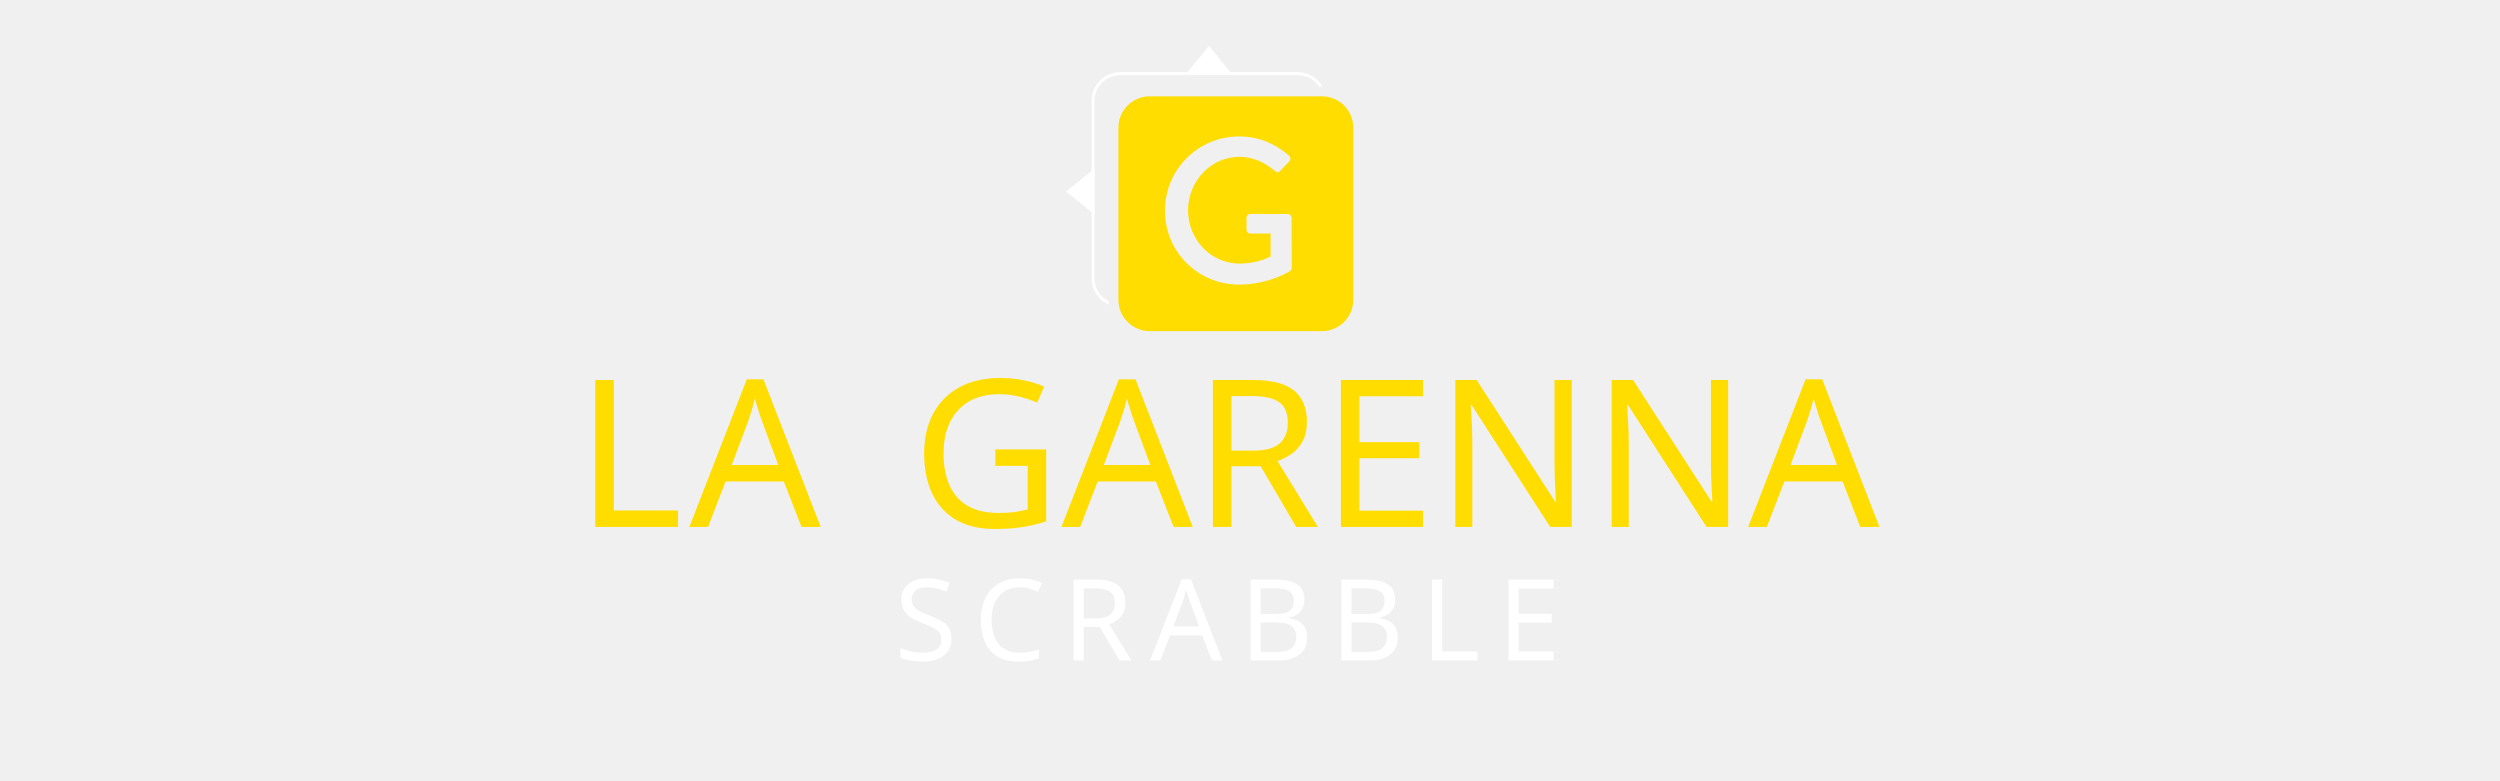
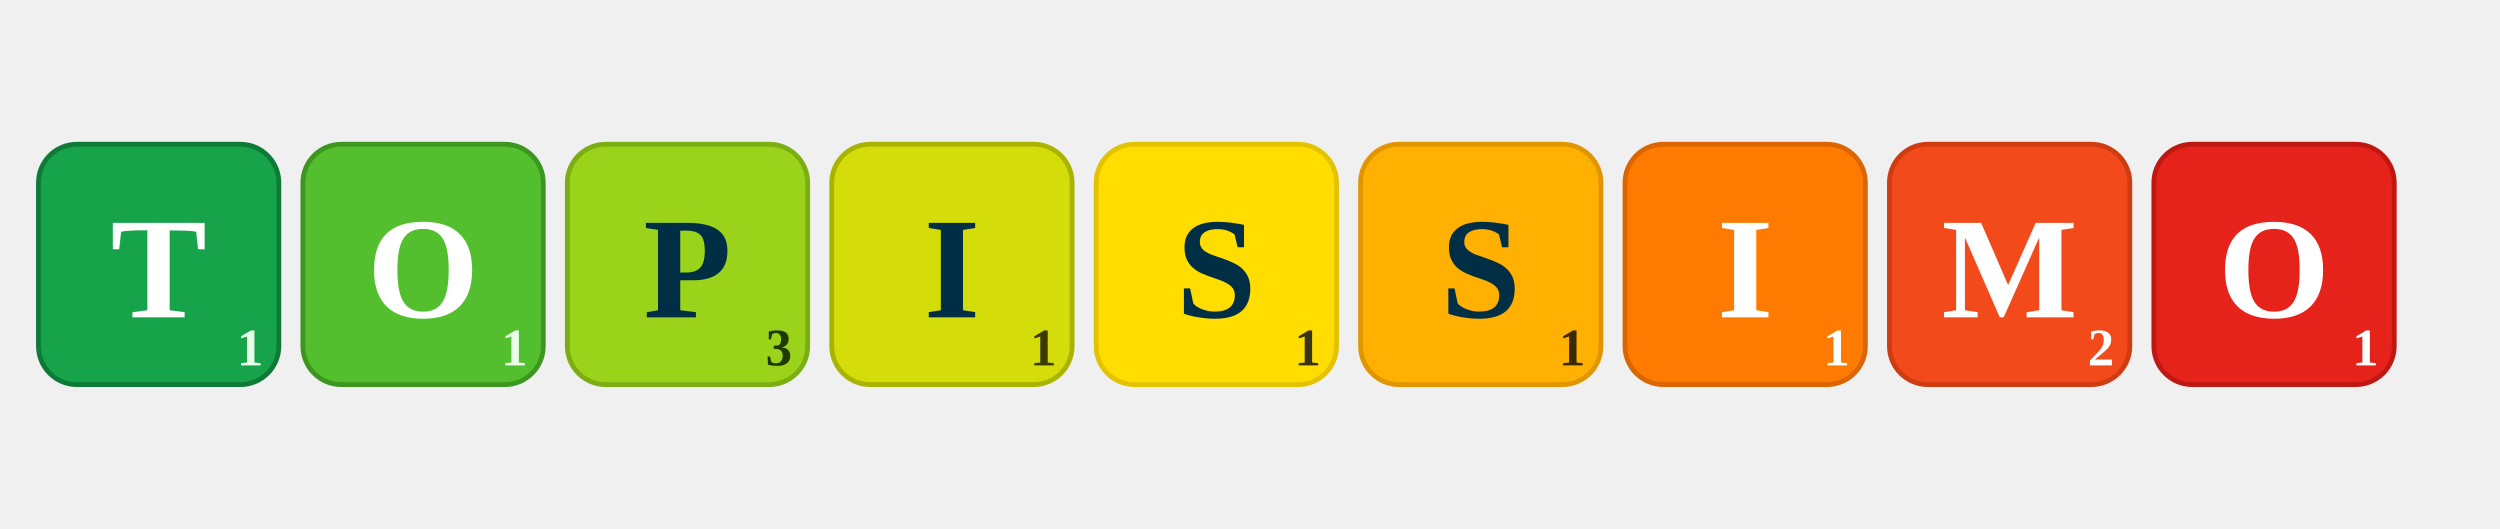
- <svg xmlns="http://www.w3.org/2000/svg" id="Calque_1" version="1.1" viewBox="0 0 595.28 185.89">
-   <defs>
-     <style>
-       .st0, .st1 {
-         font-size: 49px;
-       }
- 
-       .st0, .st1, .st2, .st3 {
-         isolation: isolate;
-       }
- 
-       .st0, .st1, .st4 {
-         fill: #fd0;
-       }
- 
-       .st1 {
-         letter-spacing: .03em;
-       }
- 
-       .st1, .st5 {
-         font-family: BrandonGrotesque-Medium, 'Brandon Grotesque';
-         font-weight: 500;
-       }
- 
-       .st3 {
-         font-family: BrandonGrotesque-Thin, 'Brandon Grotesque';
-         font-size: 27px;
-         font-weight: 200;
-         letter-spacing: .15em;
-       }
- 
-       .st3, .st6 {
-         fill: #fff;
-       }
- 
-       .st7 {
-         font-family: BrandonGrotesque-Black, 'Brandon Grotesque';
-         font-weight: 800;
-       }
-     </style>
-   </defs>
-   <polygon class="st6" points="293.25 17.53 291.28 15.1 287.87 10.89 284.46 15.1 282.49 17.53 293.25 17.53 293.25 17.53" />
-   <polygon class="st6" points="260.62 40.12 258.06 42.19 253.85 45.6 258.06 49.01 260.62 51.08 260.62 40.12 260.62 40.12" />
-   <path class="st4" d="M322.23,71.38V30.4c0-4.13-3.35-7.47-7.47-7.47h-40.98c-4.13,0-7.47,3.35-7.47,7.47v40.98c0,4.13,3.35,7.47,7.47,7.47h40.98c4.13,0,7.47-3.35,7.47-7.47h0ZM307.57,63.76c0,.25-.2.64-.39.78,0,0-5.05,3.23-12.15,3.23-9.75,0-17.64-7.79-17.64-17.59s7.89-17.69,17.64-17.69c4.7,0,8.57,1.71,11.91,4.56.39.39.44.98.05,1.37-.73.78-1.47,1.52-2.2,2.3-.39.44-.78.39-1.27-.05-2.3-2.01-5.34-3.33-8.33-3.33-6.96,0-12.3,5.88-12.3,12.74s5.34,12.69,12.3,12.69c4.07,0,6.86-1.47,7.35-1.67v-5.49h-4.8c-.54,0-.93-.39-.93-.88v-2.84c0-.54.39-.93.93-.93h8.92c.49,0,.88.44.88.93,0,3.92.05,7.94.05,11.86h-.02Z" />
-   <path class="st6" d="M264.02,71.73c-2.01-1-3.4-3.05-3.4-5.44V23.99c0-3.36,2.74-6.1,6.1-6.1h42.3c2.13,0,4.01,1.1,5.1,2.77h.81c-1.17-2.07-3.36-3.48-5.9-3.48h-42.3c-3.76,0-6.81,3.06-6.81,6.81v42.3c0,2.8,1.7,5.2,4.11,6.25v-.81h-.01Z" />
-   <g class="st2">
-     <text class="st3" transform="translate(213.02 157.27)">
-       <tspan x="0" y="0">SCRABBLE</tspan>
-     </text>
-   </g>
-   <g class="st2">
-     <text class="st1" transform="translate(137 125.47)">
-       <tspan x="0" y="0">LA</tspan>
-     </text>
-   </g>
-   <g class="st2">
-     <text class="st0" transform="translate(195.41 125.47)">
-       <tspan class="st7" x="0" y="0" xml:space="preserve">  </tspan>
-       <tspan class="st5" x="21.66" y="0">GARENNA</tspan>
-     </text>
+ <svg xmlns="http://www.w3.org/2000/svg" viewBox="0 0 520 110" role="img" aria-label="TOPISSIMO">
+   <g font-family="Georgia, 'Times New Roman', serif" font-weight="700">
+     <g transform="translate(8,30)">
+       <rect width="50" height="50" rx="8" fill="#16a34a" stroke="#0e7a37" />
+       <text x="25" y="36" text-anchor="middle" font-size="30" fill="#fff">T</text>
+       <text x="44" y="46" text-anchor="middle" font-size="11" fill="#eaffea">1</text>
+     </g>
+     <g transform="translate(63,30)">
+       <rect width="50" height="50" rx="8" fill="#54bf2e" stroke="#3d9620" />
+       <text x="25" y="36" text-anchor="middle" font-size="30" fill="#fff">O</text>
+       <text x="44" y="46" text-anchor="middle" font-size="11" fill="#eaffea">1</text>
+     </g>
+     <g transform="translate(118,30)">
+       <rect width="50" height="50" rx="8" fill="#9bd31a" stroke="#7aae12" />
+       <text x="25" y="36" text-anchor="middle" font-size="30" fill="#002E44">P</text>
+       <text x="44" y="46" text-anchor="middle" font-size="11" fill="#1f3a00">3</text>
+     </g>
+     <g transform="translate(173,30)">
+       <rect width="50" height="50" rx="8" fill="#d4dd0a" stroke="#aab300" />
+       <text x="25" y="36" text-anchor="middle" font-size="30" fill="#002E44">I</text>
+       <text x="44" y="46" text-anchor="middle" font-size="11" fill="#3a3a00">1</text>
+     </g>
+     <g transform="translate(228,30)">
+       <rect width="50" height="50" rx="8" fill="#FFDD00" stroke="#e3c200" />
+       <text x="25" y="36" text-anchor="middle" font-size="30" fill="#002E44">S</text>
+       <text x="44" y="46" text-anchor="middle" font-size="11" fill="#3a3416">1</text>
+     </g>
+     <g transform="translate(283,30)">
+       <rect width="50" height="50" rx="8" fill="#ffb000" stroke="#e09600" />
+       <text x="25" y="36" text-anchor="middle" font-size="30" fill="#002E44">S</text>
+       <text x="44" y="46" text-anchor="middle" font-size="11" fill="#3a2a00">1</text>
+     </g>
+     <g transform="translate(338,30)">
+       <rect width="50" height="50" rx="8" fill="#ff7a00" stroke="#db6500" />
+       <text x="25" y="36" text-anchor="middle" font-size="30" fill="#fff">I</text>
+       <text x="44" y="46" text-anchor="middle" font-size="11" fill="#fff">1</text>
+     </g>
+     <g transform="translate(393,30)">
+       <rect width="50" height="50" rx="8" fill="#f24a1a" stroke="#cf3c12" />
+       <text x="25" y="36" text-anchor="middle" font-size="30" fill="#fff">M</text>
+       <text x="44" y="46" text-anchor="middle" font-size="11" fill="#fff">2</text>
+     </g>
+     <g transform="translate(448,30)">
+       <rect width="50" height="50" rx="8" fill="#e5231b" stroke="#bf1812" />
+       <text x="25" y="36" text-anchor="middle" font-size="30" fill="#fff">O</text>
+       <text x="44" y="46" text-anchor="middle" font-size="11" fill="#fff">1</text>
+     </g>
  </g>
</svg>
